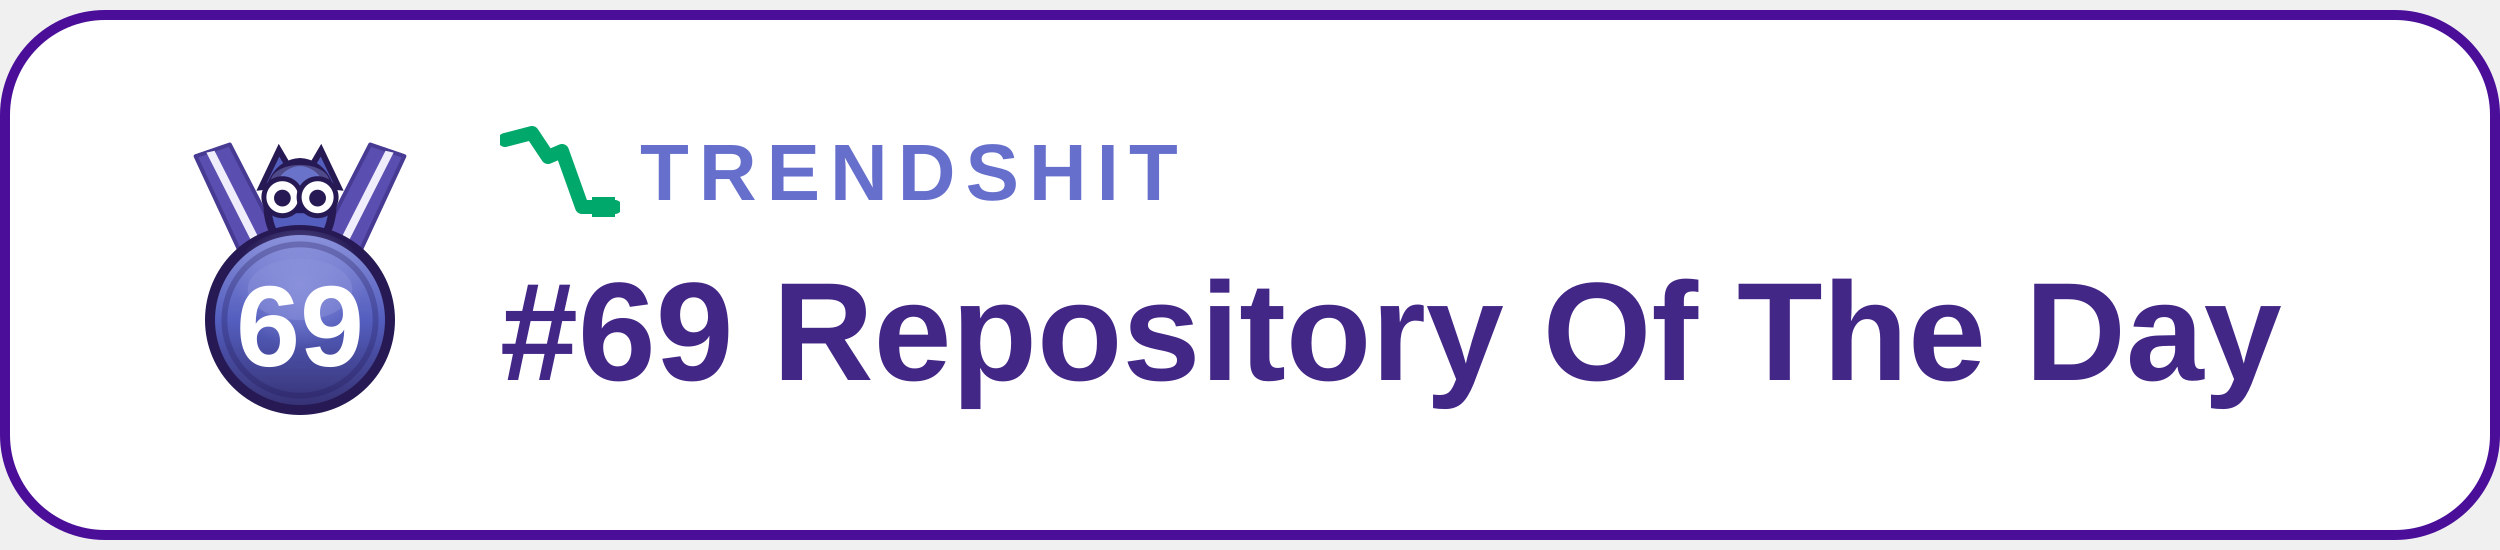
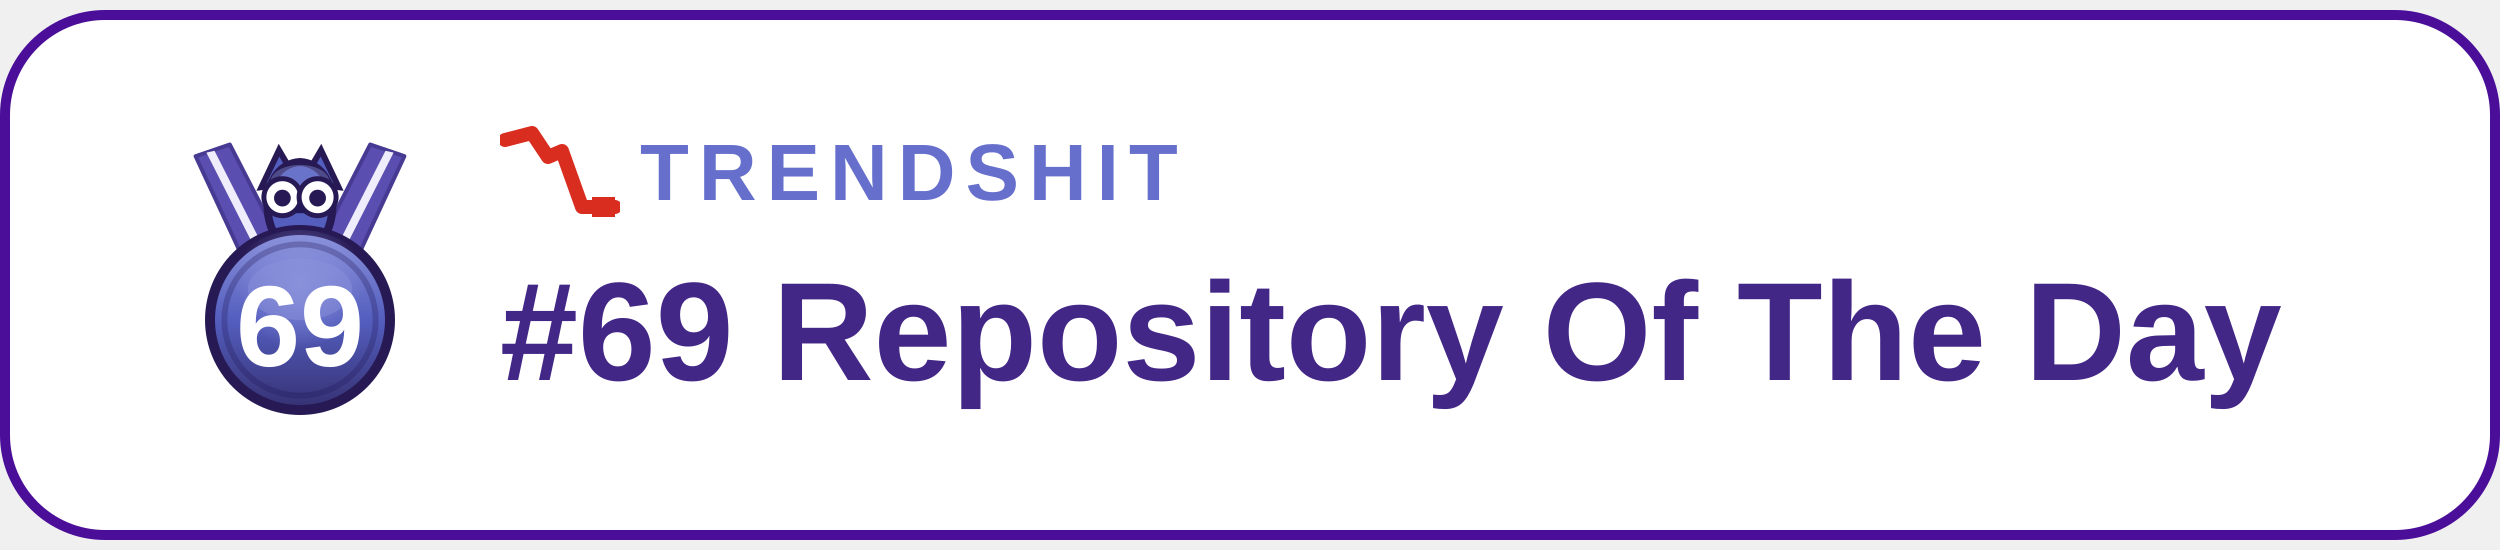
<svg xmlns="http://www.w3.org/2000/svg" viewBox="0 0 250 53" width="250" height="55" role="img" aria-label="TRENDSHIT: number 69 repository of the day">
  <rect x="0.5" y="0.5" width="249" height="52" rx="10" fill="#FFFFFF" stroke="#4a0e99" stroke-width="1" />
  <path d="M29.46 26.05 L22.98 13.45 L19.56 14.62 L25.50 27.40 Z" fill="#5a4fb0" stroke="#463a93" stroke-width="0.4" stroke-linejoin="round" />
  <path d="M27.66 26.32 L21.45 14.08 L20.64 14.26 L26.85 26.50 Z" fill="#EFEDFB" />
  <path d="M30.54 26.05 L37.02 13.45 L40.44 14.62 L34.50 27.40 Z" fill="#5a4fb0" stroke="#463a93" stroke-width="0.4" stroke-linejoin="round" />
  <path d="M32.34 26.32 L38.55 14.08 L39.36 14.26 L33.15 26.50 Z" fill="#EFEDFB" />
  <path d="M26.14 17.72 L27.90 14.02 L29.83 17.30 Z" fill="#545EBE" stroke="#271A54" stroke-width="0.6" />
  <path d="M33.86 17.72 L32.10 14.02 L30.17 17.30 Z" fill="#545EBE" stroke="#271A54" stroke-width="0.6" />
  <path d="M30.00 15.20 C34.54 15.45 34.12 24.02 30.00 24.10 C25.88 24.02 25.46 15.45 30.00 15.20 Z" fill="#545EBE" stroke="#271A54" stroke-width="0.8" />
  <ellipse cx="30.00" cy="17.17" rx="2.94" ry="1.68" fill="#8C93DC" fill-opacity="0.4" />
  <circle cx="28.24" cy="18.72" r="1.85" fill="#FFFFFF" stroke="#271A54" stroke-width="0.5" />
  <circle cx="31.76" cy="18.72" r="1.85" fill="#FFFFFF" stroke="#271A54" stroke-width="0.5" />
  <circle cx="28.24" cy="18.81" r="0.84" fill="#271A54" />
  <circle cx="31.76" cy="18.81" r="0.84" fill="#271A54" />
  <path d="M30.00 19.23 l-0.67 1.09 h1.34 Z" fill="#221858" />
  <defs>
    <linearGradient id="tsg-daily-69" x1="0" y1="0" x2="0" y2="1">
      <stop offset="0" stop-color="#8C93DC" />
      <stop offset="0.5" stop-color="#545EBE" />
      <stop offset="1" stop-color="#353072" />
    </linearGradient>
    <radialGradient id="tsh-daily-69" cx="0.5" cy="0.3" r="0.55">
      <stop offset="0" stop-color="#8C93DC" stop-opacity="0.9" />
      <stop offset="0.65" stop-color="#8C93DC" stop-opacity="0" />
    </radialGradient>
  </defs>
  <circle cx="30" cy="31" r="9" fill="url(#tsg-daily-69)" stroke="#271A54" stroke-width="1" />
  <circle cx="30" cy="31" r="9" fill="url(#tsh-daily-69)" stroke="none" stroke-width="0" />
  <ellipse cx="30" cy="27.94" rx="5.22" ry="3.06" fill="#8C93DC" fill-opacity="0.45" />
  <circle cx="30" cy="31" r="9" fill="none" stroke="#221858" stroke-width="0.7" stroke-opacity="0.3" transform="translate(4.80 4.96) scale(0.84)" />
  <text x="30" y="35.6" text-anchor="middle" font-family="Arial, Helvetica, sans-serif" font-size="11.5" font-weight="800" fill="#FFFFFF">69</text>
  <svg viewBox="0 0 12 10" width="12" height="10" x="50" y="11.5" preserveAspectRatio="xMidYMid meet">
-     <polyline points="0.5,1.5 3.2,0.8 4.8,3.2 6.2,2.6 8.2,8.2 11.5,8.2" fill="none" stroke="#00A86B" stroke-width="1.4" stroke-linecap="round" stroke-linejoin="round" />
-     <rect x="9.2" y="7.2" width="2.3" height="2" fill="#00A86B" />
+     <polyline points="0.5,1.5 3.2,0.8 4.8,3.2 6.2,2.6 8.2,8.2 11.5,8.2" fill="none" stroke="#d92d20" stroke-width="1.4" stroke-linecap="round" stroke-linejoin="round" />
+     <rect x="9.2" y="7.2" width="2.3" height="2" fill="#d92d20" />
  </svg>
  <text x="64" y="19" font-family="Arial, Helvetica, sans-serif" font-size="8" font-weight="700" letter-spacing="1" fill="#6670cc">TRENDSHIT</text>
  <text x="50" y="37" font-family="Arial, Helvetica, sans-serif" font-size="14" font-weight="700" fill="#432787">#69 Repository Of The Day</text>
</svg>
